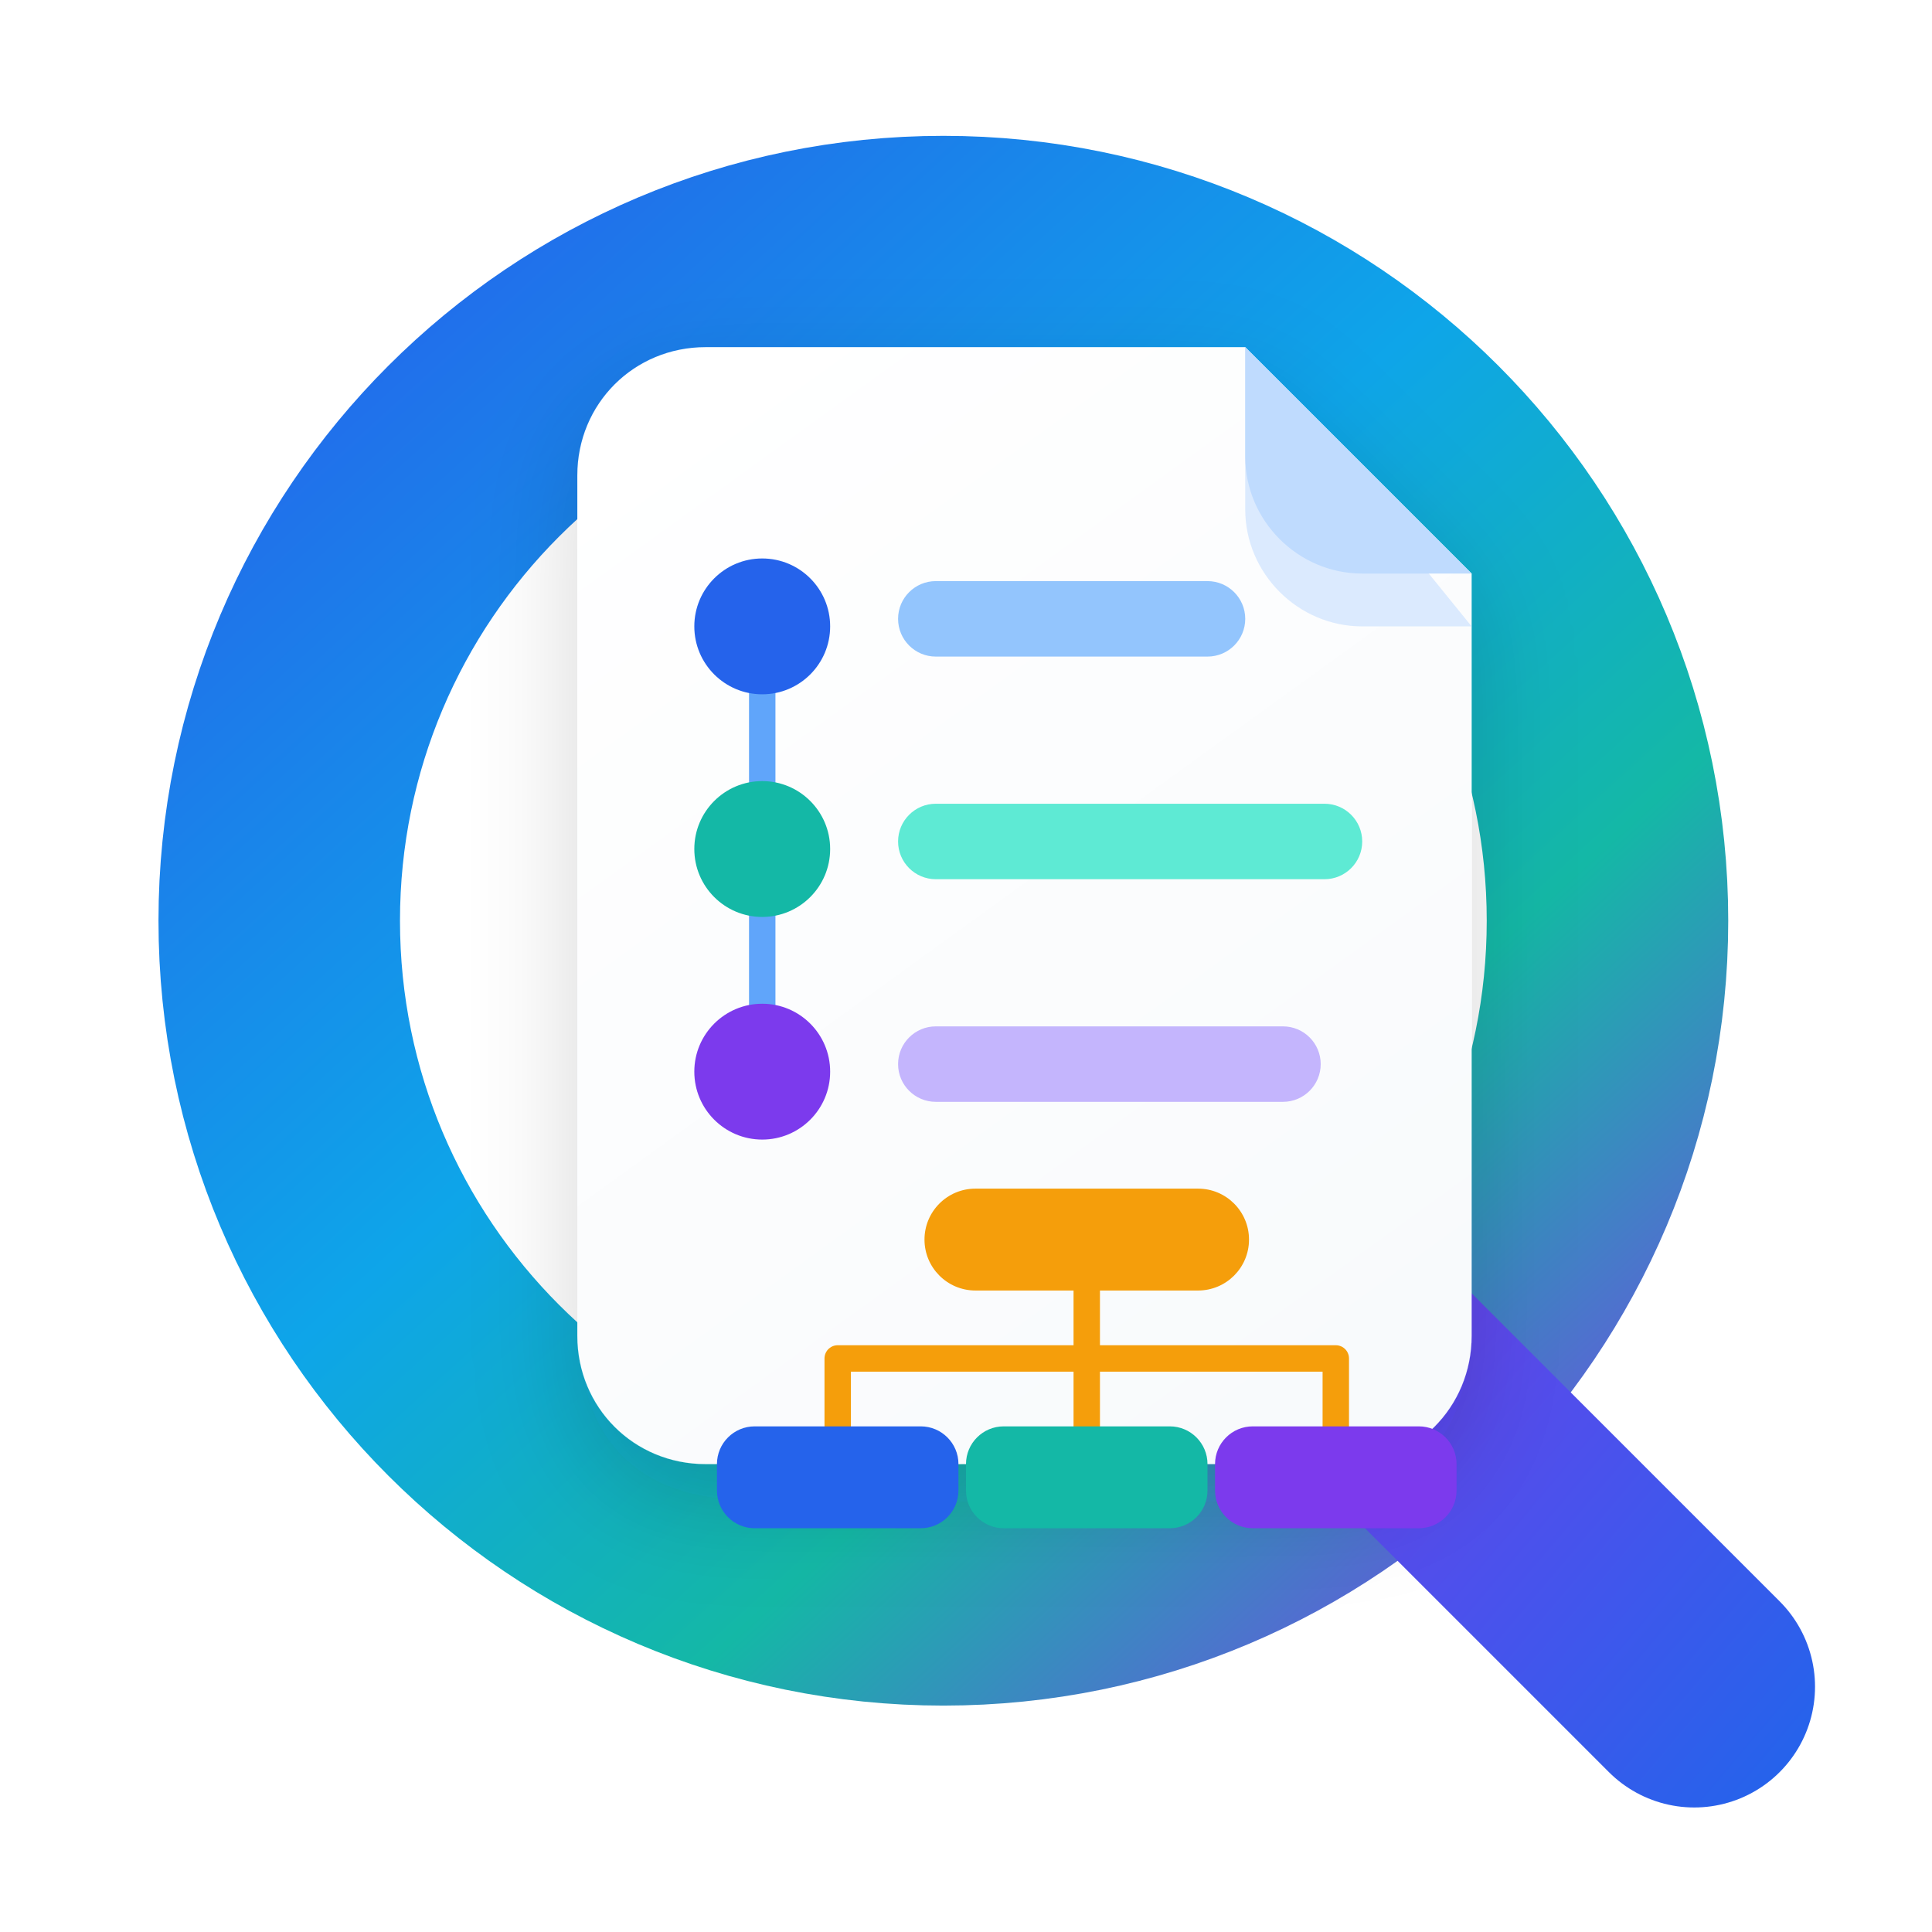
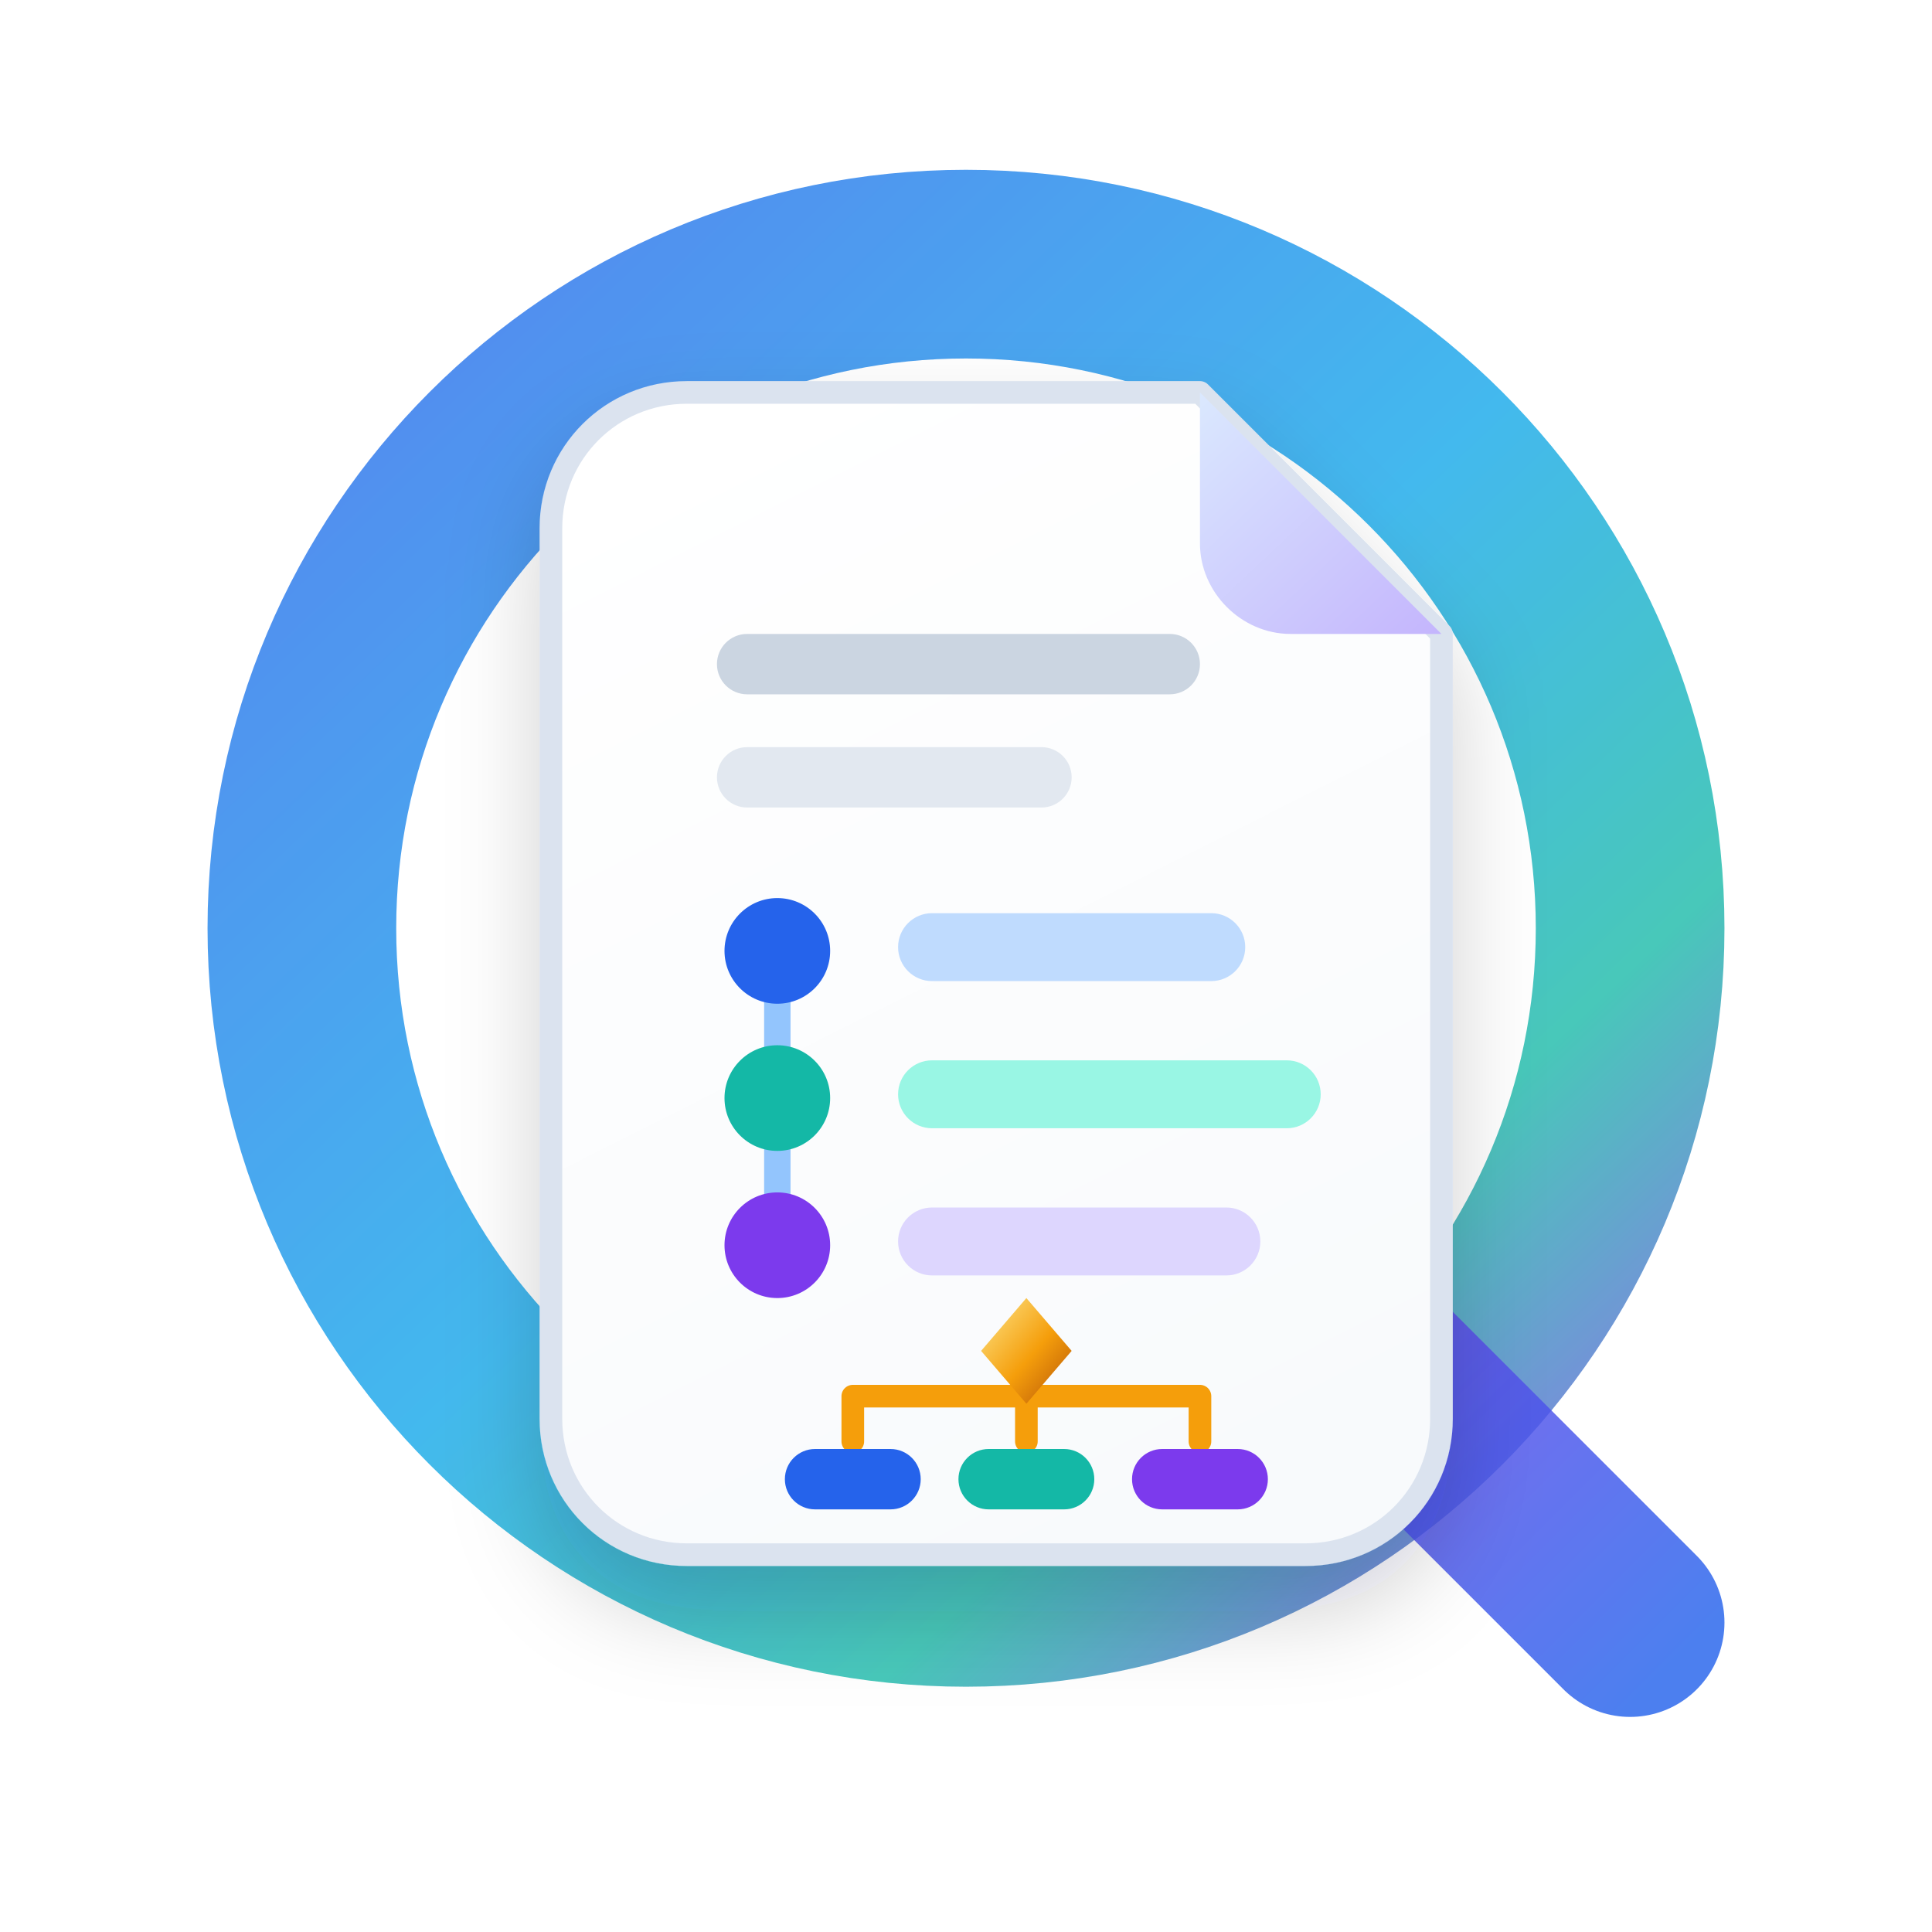
<svg xmlns="http://www.w3.org/2000/svg" viewBox="0 0 512 512" role="img" aria-labelledby="title desc">
  <defs>
-     <linearGradient id="ring" x1="80" y1="60" x2="430" y2="445" gradientUnits="userSpaceOnUse">
+     <linearGradient id="qRing" x1="78" y1="72" x2="430" y2="442" gradientUnits="userSpaceOnUse">
      <stop offset="0" stop-color="#2563eb" />
-       <stop offset=".42" stop-color="#0ea5e9" />
-       <stop offset=".68" stop-color="#14b8a6" />
+       <stop offset=".48" stop-color="#0ea5e9" />
+       <stop offset=".74" stop-color="#14b8a6" />
      <stop offset="1" stop-color="#7c3aed" />
    </linearGradient>
-     <linearGradient id="tail" x1="305" y1="335" x2="470" y2="475" gradientUnits="userSpaceOnUse">
+     <linearGradient id="qTail" x1="326" y1="326" x2="442" y2="442" gradientUnits="userSpaceOnUse">
      <stop stop-color="#7c3aed" />
      <stop offset="1" stop-color="#2563eb" />
    </linearGradient>
-     <linearGradient id="page" x1="155" y1="115" x2="348" y2="382" gradientUnits="userSpaceOnUse">
+     <linearGradient id="page" x1="184" y1="108" x2="332" y2="402" gradientUnits="userSpaceOnUse">
      <stop stop-color="#ffffff" />
      <stop offset="1" stop-color="#f8fafc" />
    </linearGradient>
-     <filter id="shadow" x="-20%" y="-20%" width="140%" height="140%">
-       <feDropShadow dx="0" dy="10" stdDeviation="14" flood-color="#0f172a" flood-opacity=".16" />
+     <linearGradient id="fold" x1="318" y1="100" x2="382" y2="168" gradientUnits="userSpaceOnUse">
+       <stop stop-color="#dbeafe" />
+       <stop offset="1" stop-color="#c4b5fd" />
+     </linearGradient>
+     <linearGradient id="crystal" x1="0" y1="0" x2="1" y2="1">
+       <stop offset="0" stop-color="#fde68a" />
+       <stop offset=".55" stop-color="#f59e0b" />
+       <stop offset="1" stop-color="#b45309" />
+     </linearGradient>
+     <filter id="shadow" x="-20%" y="-20%" width="140%" height="150%">
+       <feDropShadow dx="0" dy="12" stdDeviation="12" flood-color="#0f172a" flood-opacity=".18" />
    </filter>
  </defs>
-   <circle cx="250" cy="244" r="176" fill="none" stroke="url(#ring)" stroke-width="64" stroke-linecap="round" />
-   <path d="M351 349 L449 447" fill="none" stroke="url(#tail)" stroke-width="64" stroke-linecap="round" />
-   <path d="M153 126c0-19 15-34 34-34h143l60 60v202c0 19-15 34-34 34H187c-19 0-34-15-34-34V126Z" fill="url(#page)" filter="url(#shadow)" />
-   <path d="M330 92v43c0 17 14 31 31 31h29" fill="#dbeafe" />
-   <path d="M330 92l60 60h-29c-17 0-31-14-31-31V92Z" fill="#bfdbfe" />
-   <path d="M202 166v118" stroke="#60a5fa" stroke-width="7" stroke-linecap="round" />
-   <circle cx="202" cy="166" r="18" fill="#2563eb" />
-   <circle cx="202" cy="225" r="18" fill="#14b8a6" />
-   <circle cx="202" cy="284" r="18" fill="#7c3aed" />
-   <rect x="238" y="154" width="92" height="20" rx="10" fill="#93c5fd" />
-   <rect x="238" y="213" width="123" height="20" rx="10" fill="#5eead4" />
-   <rect x="238" y="272" width="112" height="20" rx="10" fill="#c4b5fd" />
-   <rect x="245" y="315" width="86" height="27" rx="13.5" fill="#f59e0b" />
-   <path d="M288 342v18M222 360h132M222 360v18M288 360v18M354 360v18" fill="none" stroke="#f59e0b" stroke-width="7" stroke-linecap="round" stroke-linejoin="round" />
-   <rect x="190" y="378" width="64" height="27" rx="10" fill="#2563eb" />
-   <rect x="256" y="378" width="64" height="27" rx="10" fill="#14b8a6" />
-   <rect x="322" y="378" width="64" height="27" rx="10" fill="#7c3aed" />
+   <circle cx="256" cy="246" r="176" fill="none" stroke="url(#qRing)" stroke-width="50" stroke-linecap="round" opacity=".78" />
+   <path d="M350 348 L432 430" fill="none" stroke="url(#qTail)" stroke-width="50" stroke-linecap="round" opacity=".82" />
+   <g filter="url(#shadow)">
+     <path d="M182 104H318L382 168V376C382 396 366 412 346 412H182C162 412 146 396 146 376V140C146 120 162 104 182 104Z" fill="url(#page)" stroke="#dbe3ef" stroke-width="6" stroke-linejoin="round" />
+     <path d="M318 104V144C318 157 329 168 342 168H382L318 104Z" fill="url(#fold)" />
+   </g>
+   <rect x="190" y="168" width="128" height="16" rx="8" fill="#cbd5e1" />
+   <rect x="190" y="198" width="94" height="16" rx="8" fill="#e2e8f0" />
+   <path d="M206 252V330" stroke="#93c5fd" stroke-width="7" stroke-linecap="round" />
+   <circle cx="206" cy="252" r="14" fill="#2563eb" />
+   <circle cx="206" cy="291" r="14" fill="#14b8a6" />
+   <circle cx="206" cy="330" r="14" fill="#7c3aed" />
+   <rect x="238" y="242" width="92" height="18" rx="9" fill="#bfdbfe" />
+   <rect x="238" y="281" width="112" height="18" rx="9" fill="#99f6e4" />
+   <rect x="238" y="320" width="96" height="18" rx="9" fill="#ddd6fe" />
+   <path d="M272 358V370M226 370H318M226 370V382M272 370V382M318 370V382" fill="none" stroke="#f59e0b" stroke-width="6" stroke-linecap="round" stroke-linejoin="round" />
+   <polygon points="272,344 284,358 272,372 260,358" fill="url(#crystal)" />
+   <rect x="208" y="384" width="36" height="16" rx="8" fill="#2563eb" />
+   <rect x="254" y="384" width="36" height="16" rx="8" fill="#14b8a6" />
+   <rect x="300" y="384" width="36" height="16" rx="8" fill="#7c3aed" />
</svg>
